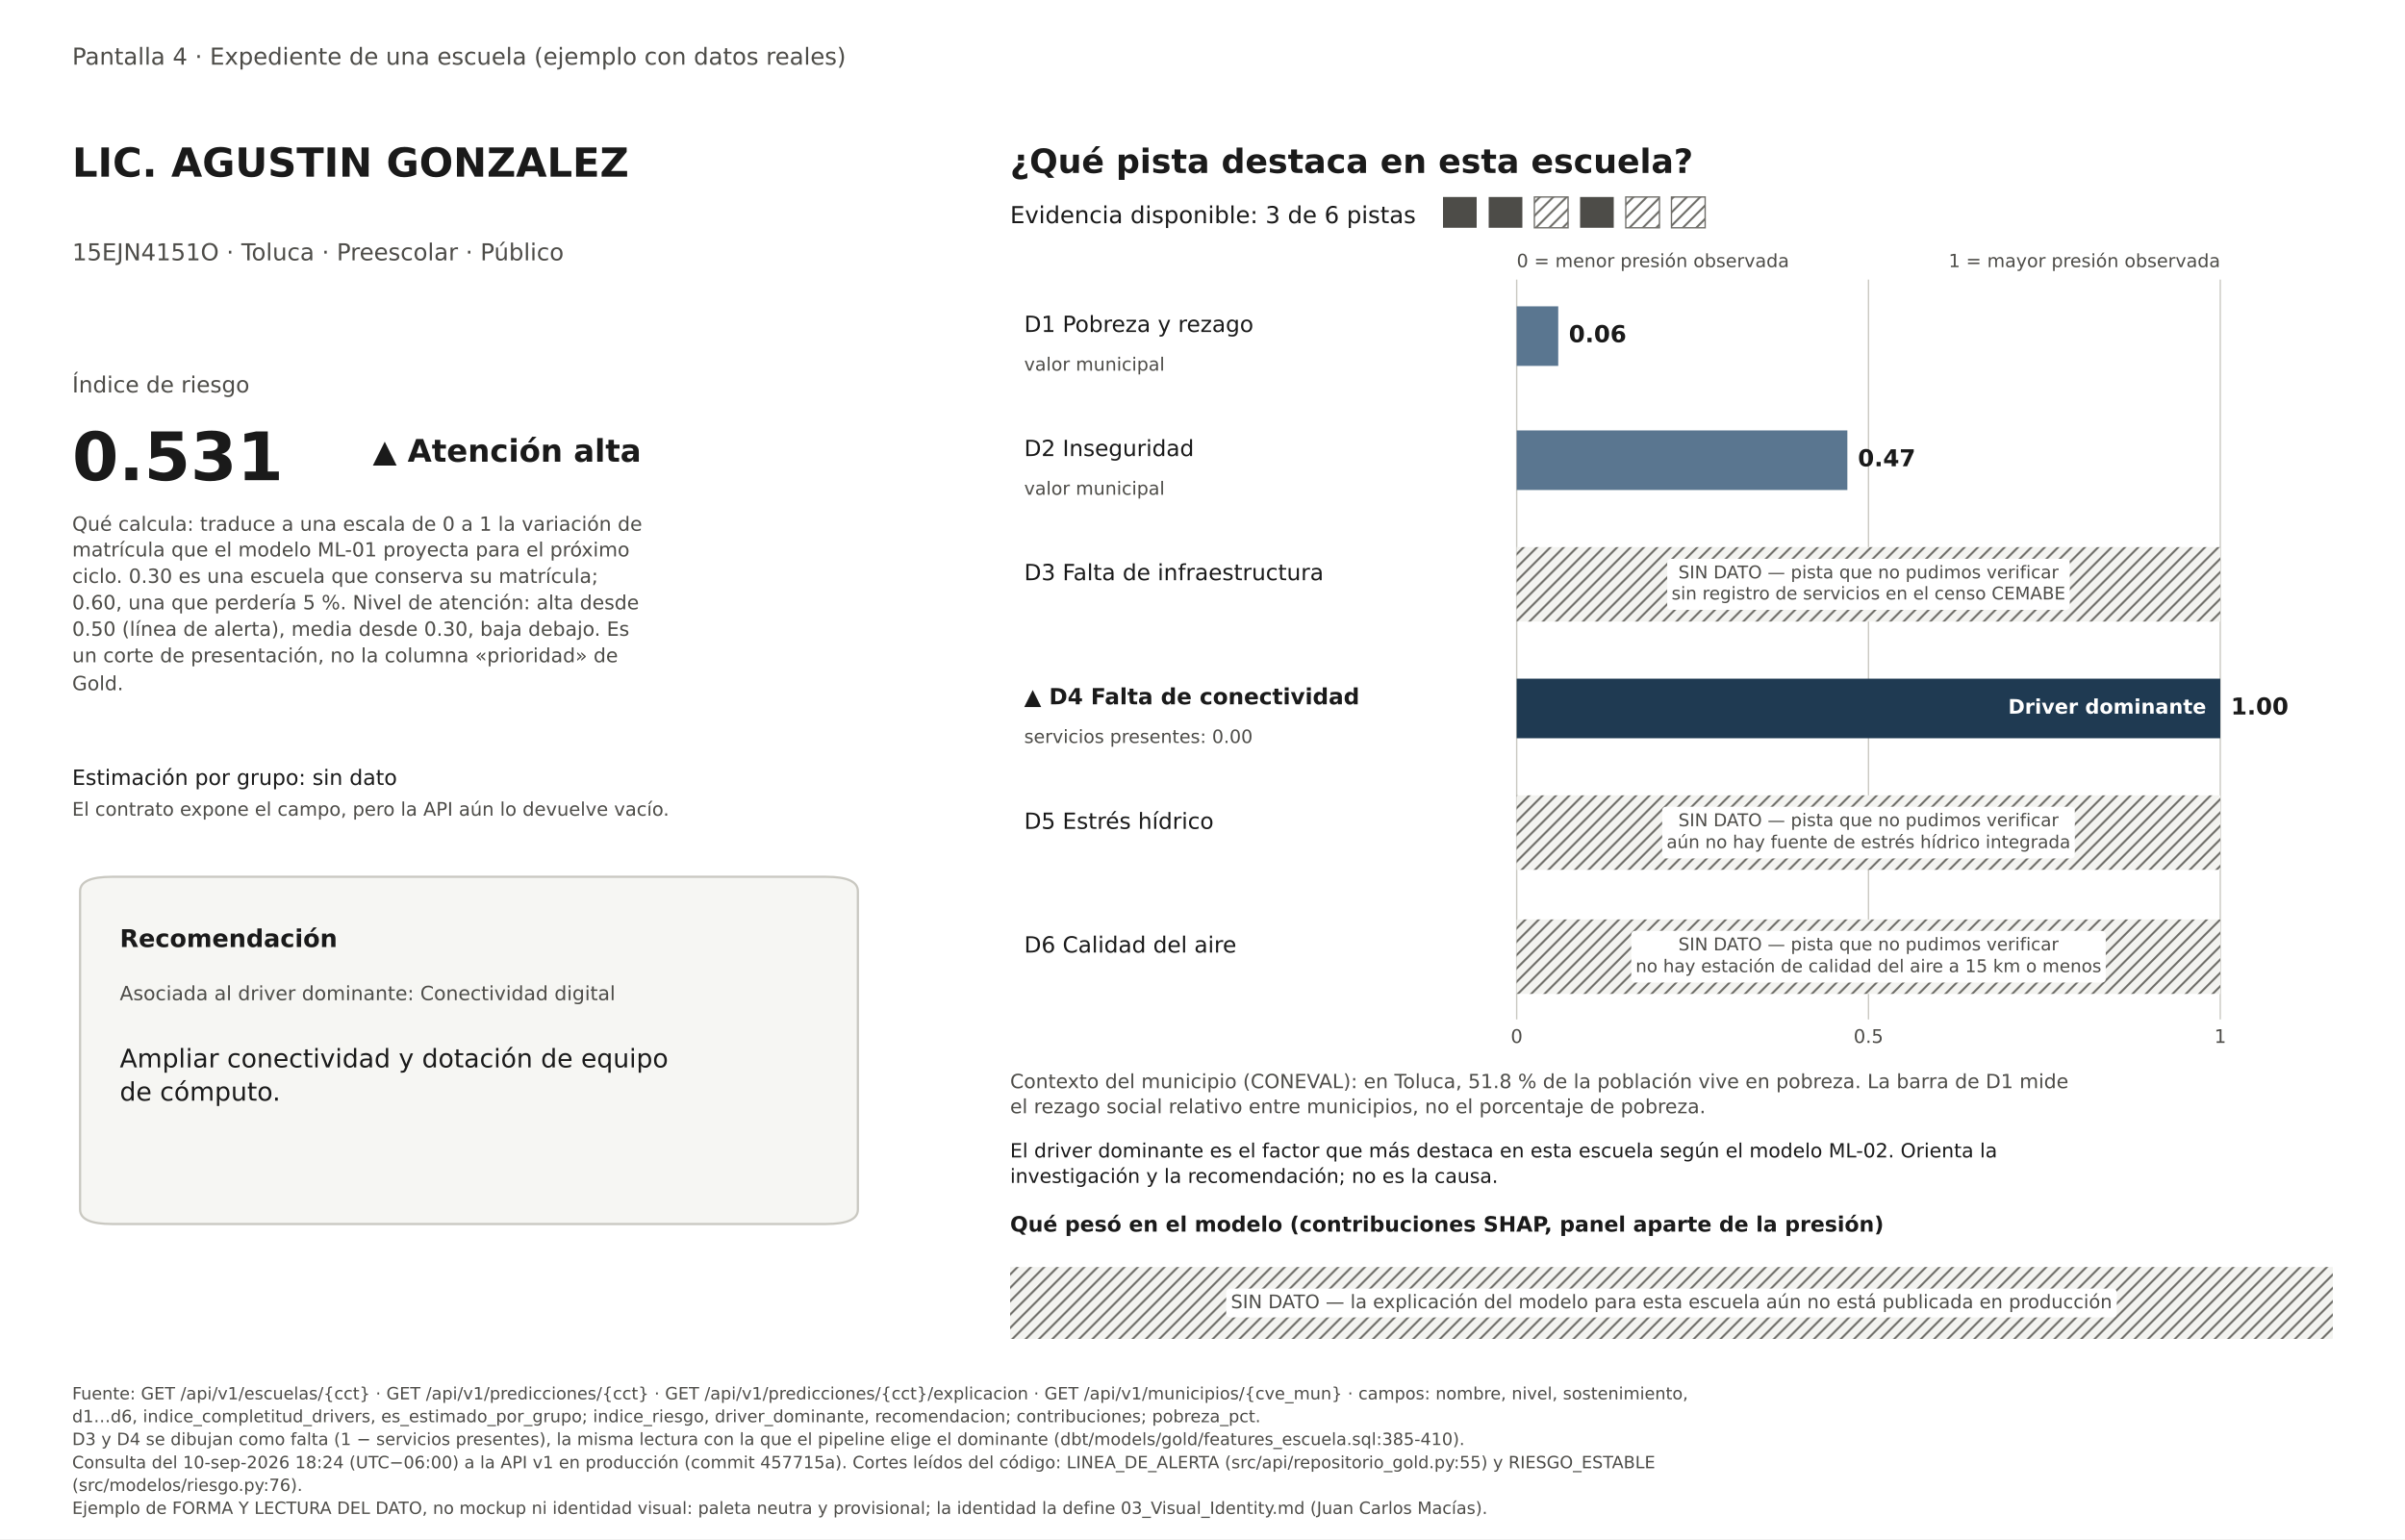
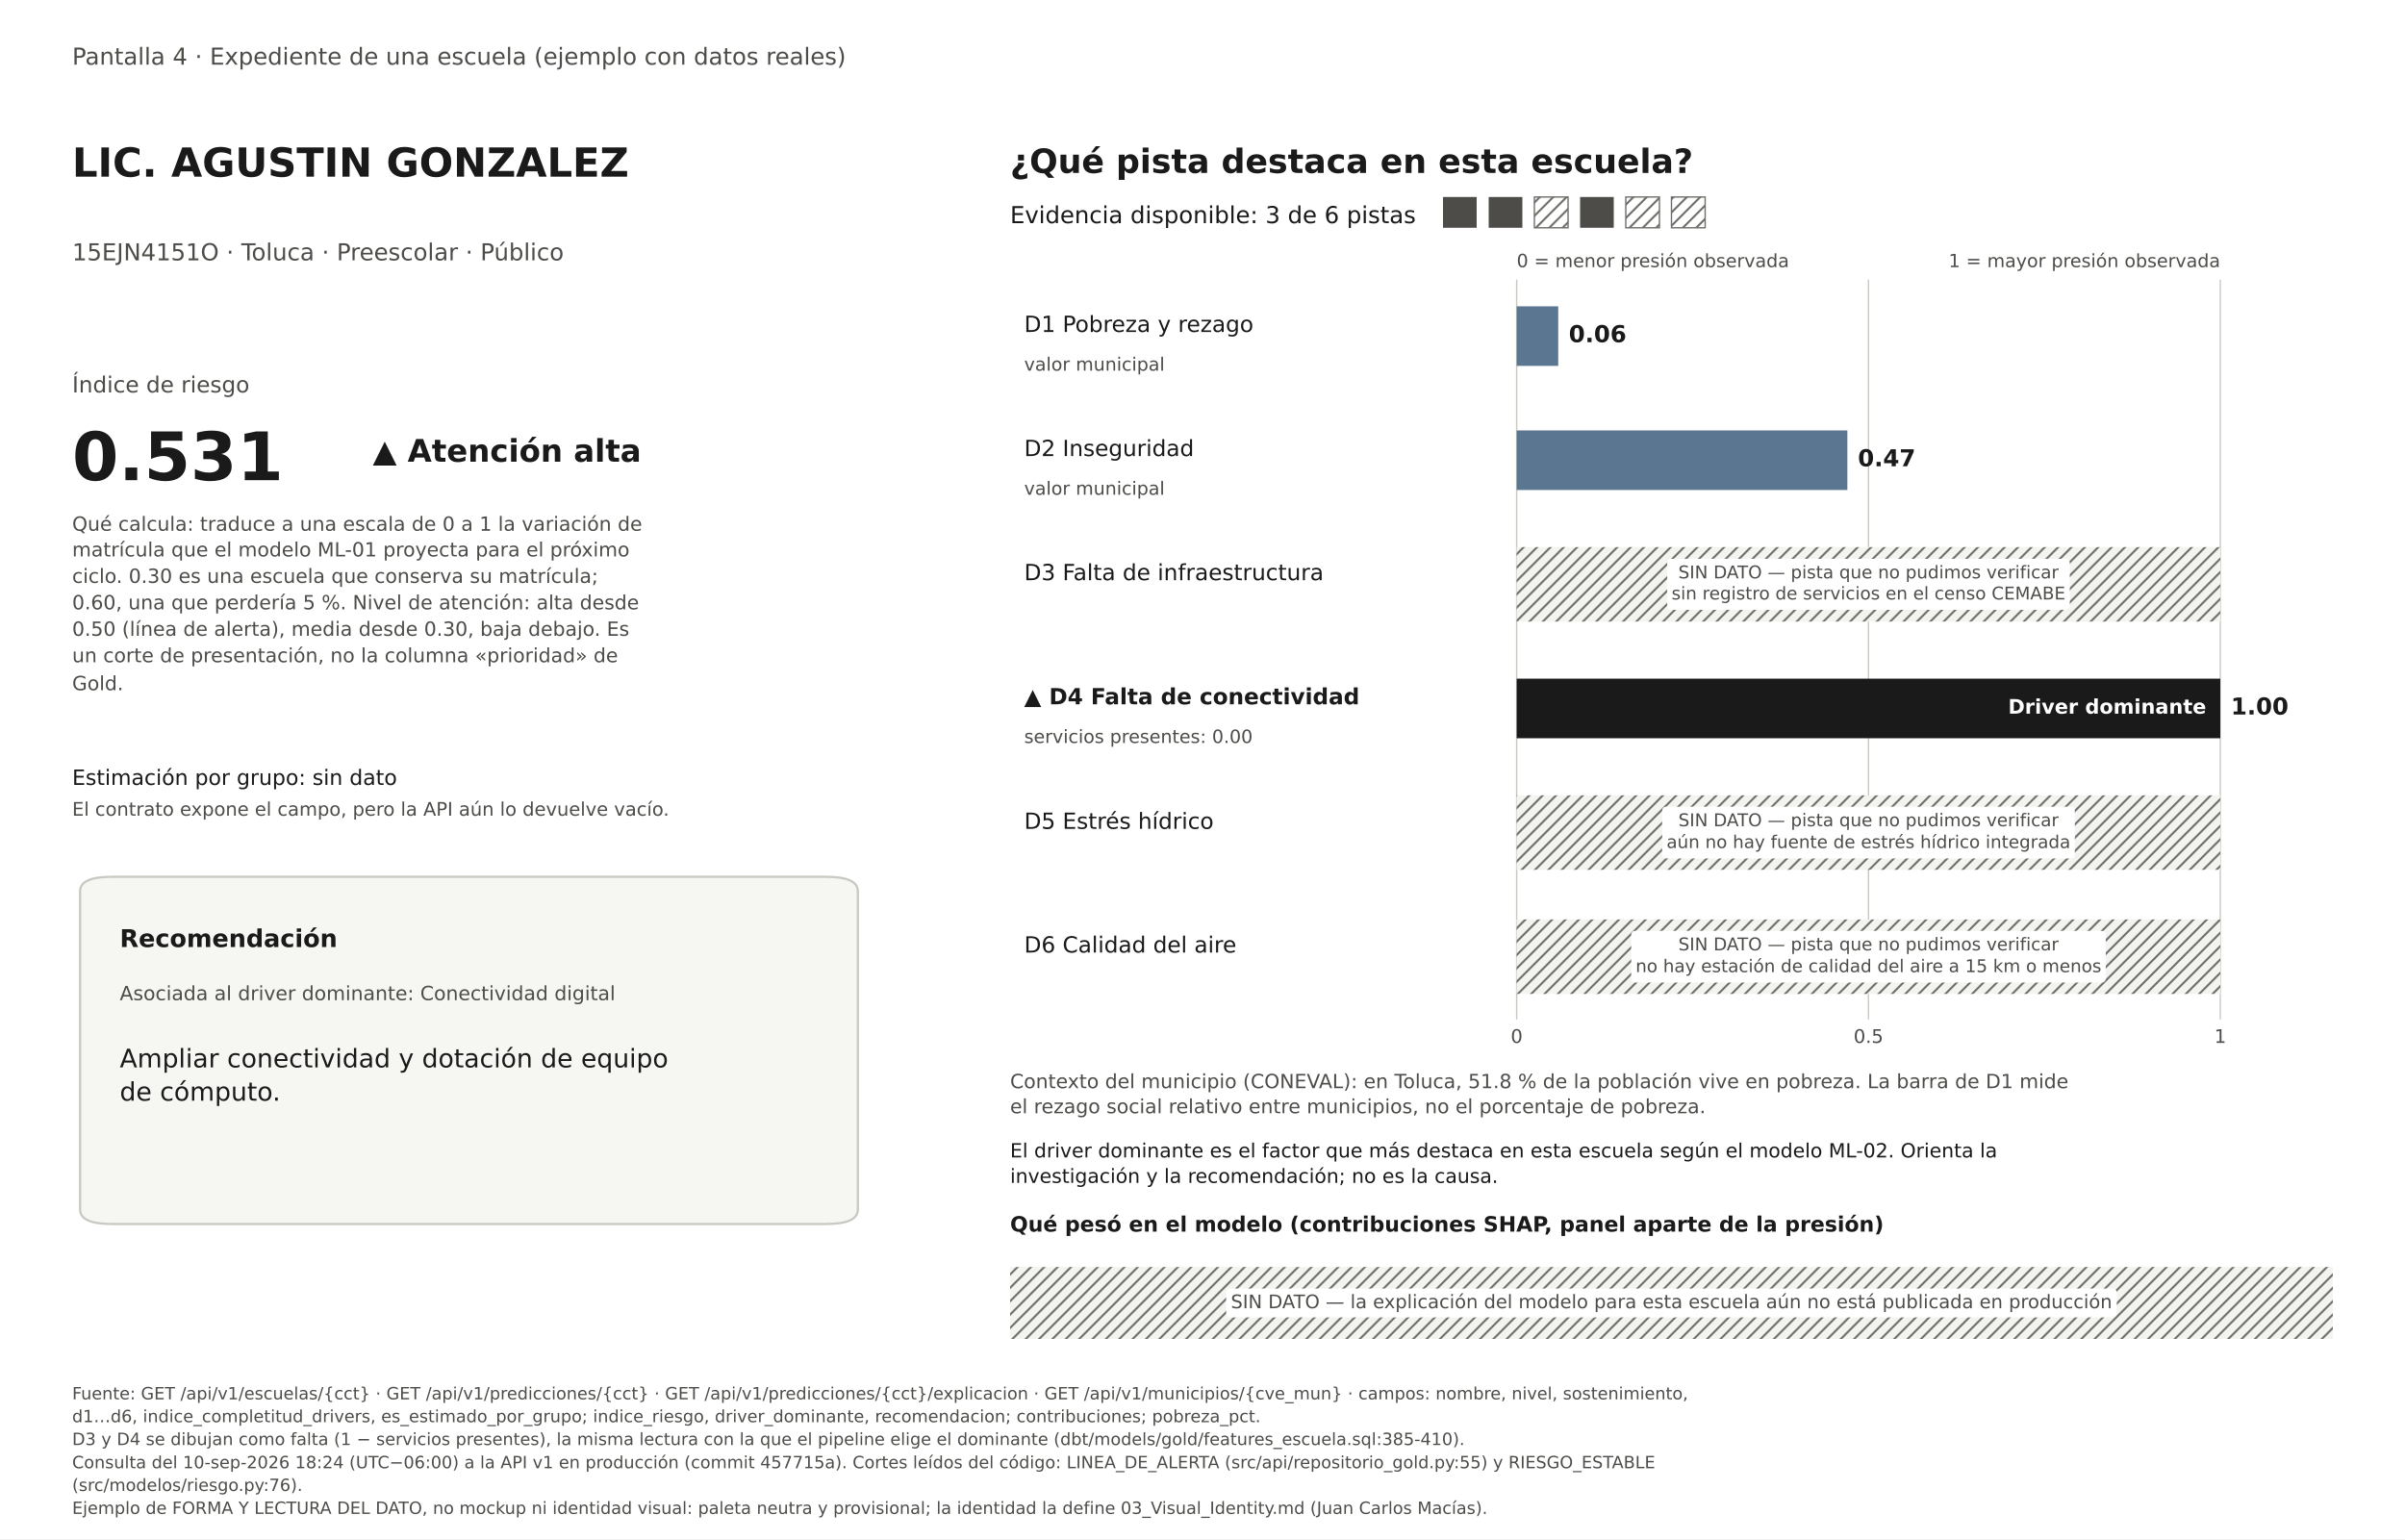
<svg xmlns="http://www.w3.org/2000/svg" width="1080pt" height="691.2pt" viewBox="0 0 1080 691.2" version="1.1">
  <defs>
    <style type="text/css">*{stroke-linejoin: round; stroke-linecap: butt}</style>
  </defs>
  <g id="figure_1">
    <g id="patch_1">
      <path d="M 0 691.2  L 1080 691.2  L 1080 0  L 0 0  z " style="fill: #ffffff" />
    </g>
    <g id="axes_1">
      <g id="patch_2">
        <path d="M 50.22 549.711  L 370.98 549.711  Q 385.236 549.711 385.236 543.214  L 385.236 400.274  Q 385.236 393.777 370.98 393.777  L 50.22 393.777  Q 35.964 393.777 35.964 400.274  L 35.964 543.214  Q 35.964 549.711 50.22 549.711  z " clip-path="url(#paebf5ef193)" style="fill: #f6f6f3; stroke: #c9c8c1; stroke-linejoin: miter" />
      </g>
      <g id="text_1">
        <text style="font-weight: 700; font-size: 11px; font-family: 'DejaVu Sans'; text-anchor: start; fill: #1a1a1a" x="53.784" y="425.315" transform="rotate(-0 53.784 425.3154)">Recomendación</text>
      </g>
      <g id="text_2">
        <text style="font-size: 8.8px; font-family: 'DejaVu Sans'; text-anchor: start; fill: #4d4c48" x="53.784" y="449.193" transform="rotate(-0 53.784 449.1929)">Asociada al driver dominante: Conectividad digital</text>
      </g>
      <g id="text_3">
        <text style="font-size: 11.5px; font-family: 'DejaVu Sans'; fill: #1a1a1a" transform="translate(53.784 479.3736)">Ampliar conectividad y dotación de equipo</text>
        <text style="font-size: 11.5px; font-family: 'DejaVu Sans'; fill: #1a1a1a" transform="translate(53.784 494.3236)">de cómputo.</text>
      </g>
    </g>
    <g id="axes_2">
      <g id="line2d_1">
        <path d="M 681.089 125.865  L 681.089 457.53  " clip-path="url(#pef75a4cc04)" style="fill: none; stroke: #c9c8c1; stroke-width: 0.6; stroke-linecap: square" />
      </g>
      <g id="line2d_2">
        <path d="M 839.068 125.865  L 839.068 457.53  " clip-path="url(#pef75a4cc04)" style="fill: none; stroke: #c9c8c1; stroke-width: 0.6; stroke-linecap: square" />
      </g>
      <g id="line2d_3">
        <path d="M 997.047 125.865  L 997.047 457.53  " clip-path="url(#pef75a4cc04)" style="fill: none; stroke: #c9c8c1; stroke-width: 0.6; stroke-linecap: square" />
      </g>
      <g id="patch_3">
        <path d="M 681.089 137.571  L 699.748 137.571  L 699.748 164.327  L 681.089 164.327  z " clip-path="url(#pef75a4cc04)" style="fill: #5a7690" />
      </g>
      <g id="patch_4">
        <path d="M 681.089 193.313  L 829.581 193.313  L 829.581 220.069  L 681.089 220.069  z " clip-path="url(#pef75a4cc04)" style="fill: #5a7690" />
      </g>
      <g id="patch_5">
        <path d="M 681.089 245.71  L 997.047 245.71  L 997.047 279.156  L 681.089 279.156  z " clip-path="url(#pef75a4cc04)" style="fill: url(#h70f8a5cedd)" />
      </g>
      <g id="patch_6">
-         <path d="M 681.089 304.797  L 997.047 304.797  L 997.047 331.553  L 681.089 331.553  z " clip-path="url(#pef75a4cc04)" style="fill: #1f3a52" />
+         <path d="M 681.089 304.797  L 997.047 304.797  L 997.047 331.553  L 681.089 331.553  z " clip-path="url(#pef75a4cc04)" style="fill: #1a1a1a" />
      </g>
      <g id="patch_7">
        <path d="M 681.089 357.194  L 997.047 357.194  L 997.047 390.639  L 681.089 390.639  z " clip-path="url(#pef75a4cc04)" style="fill: url(#h70f8a5cedd)" />
      </g>
      <g id="patch_8">
        <path d="M 681.089 412.936  L 997.047 412.936  L 997.047 446.381  L 681.089 446.381  z " clip-path="url(#pef75a4cc04)" style="fill: url(#h70f8a5cedd)" />
      </g>
      <g id="text_4">
        <text style="font-size: 8.4px; font-family: 'DejaVu Sans'; text-anchor: middle; fill: #4d4c48" x="681.089" y="468.371" transform="rotate(-0 681.0894 468.3712)">0</text>
      </g>
      <g id="text_5">
        <text style="font-size: 8.4px; font-family: 'DejaVu Sans'; text-anchor: middle; fill: #4d4c48" x="839.068" y="468.371" transform="rotate(-0 839.0681 468.3712)">0.5</text>
      </g>
      <g id="text_6">
        <text style="font-size: 8.4px; font-family: 'DejaVu Sans'; text-anchor: middle; fill: #4d4c48" x="997.047" y="468.371" transform="rotate(-0 997.0468 468.3712)">1</text>
      </g>
      <g id="text_7">
        <text style="font-size: 8.2px; font-family: 'DejaVu Sans'; text-anchor: start; fill: #4d4c48" x="681.089" y="119.993" transform="rotate(-0 681.0894 119.9934)">0 = menor presión observada</text>
      </g>
      <g id="text_8">
        <text style="font-size: 8.2px; font-family: 'DejaVu Sans'; text-anchor: end; fill: #4d4c48" x="997.047" y="119.993" transform="rotate(-0 997.0468 119.9934)">1 = mayor presión observada</text>
      </g>
      <g id="text_9">
        <text style="font-size: 10px; font-family: 'DejaVu Sans'; text-anchor: start; fill: #1a1a1a" x="459.919" y="149.088" transform="rotate(-0 459.9191 149.0879)">D1 Pobreza y rezago</text>
      </g>
      <g id="text_10">
        <text style="font-size: 8.2px; font-family: 'DejaVu Sans'; text-anchor: start; fill: #4d4c48" x="459.919" y="166.458" transform="rotate(-0 459.9191 166.4576)">valor municipal</text>
      </g>
      <g id="text_11">
        <text style="font-weight: 700; font-size: 10.5px; font-family: 'DejaVu Sans'; text-anchor: start; fill: #1a1a1a" x="704.487" y="153.677" transform="rotate(-0 704.4871 153.6767)">0.06</text>
      </g>
      <g id="text_12">
        <text style="font-size: 10px; font-family: 'DejaVu Sans'; text-anchor: start; fill: #1a1a1a" x="459.919" y="204.83" transform="rotate(-0 459.9191 204.8298)">D2 Inseguridad</text>
      </g>
      <g id="text_13">
        <text style="font-size: 8.2px; font-family: 'DejaVu Sans'; text-anchor: start; fill: #4d4c48" x="459.919" y="222.2" transform="rotate(-0 459.9191 222.1996)">valor municipal</text>
      </g>
      <g id="text_14">
        <text style="font-weight: 700; font-size: 10.5px; font-family: 'DejaVu Sans'; text-anchor: start; fill: #1a1a1a" x="834.32" y="209.419" transform="rotate(-0 834.3205 209.4186)">0.47</text>
      </g>
      <g id="text_15">
        <text style="font-size: 10px; font-family: 'DejaVu Sans'; text-anchor: start; fill: #1a1a1a" x="459.919" y="260.572" transform="rotate(-0 459.9191 260.5717)">D3 Falta de infraestructura</text>
      </g>
      <g id="text_16">
        <g id="patch_9">
          <path d="M 750.649 273.89  L 927.488 273.89  Q 929.463 273.89 929.463 271.915  L 929.463 252.951  Q 929.463 250.976 927.488 250.976  L 750.649 250.976  Q 748.674 250.976 748.674 252.951  L 748.674 271.915  Q 748.674 273.89 750.649 273.89  z " style="fill: #ffffff" />
        </g>
        <text style="font-size: 7.9px; font-family: 'DejaVu Sans'; fill: #4d4c48" transform="translate(753.6876 259.7444)">SIN DATO — pista que no pudimos verificar</text>
        <text style="font-size: 7.9px; font-family: 'DejaVu Sans'; fill: #4d4c48" transform="translate(750.6486 269.2266)">sin registro de servicios en el censo CEMABE</text>
      </g>
      <g id="text_17">
        <text style="font-weight: 700; font-size: 10px; font-family: 'DejaVu Sans'; text-anchor: start; fill: #1a1a1a" x="459.919" y="316.314" transform="rotate(-0 459.9191 316.3137)">▲ D4 Falta de conectividad</text>
      </g>
      <g id="text_18">
        <text style="font-size: 8.2px; font-family: 'DejaVu Sans'; text-anchor: start; fill: #4d4c48" x="459.919" y="333.683" transform="rotate(-0 459.9191 333.6834)">servicios presentes: 0.00</text>
      </g>
      <g id="text_19">
        <text style="font-weight: 700; font-size: 10.5px; font-family: 'DejaVu Sans'; text-anchor: start; fill: #1a1a1a" x="1001.786" y="320.903" transform="rotate(-0 1001.786 320.9025)">1.00</text>
      </g>
      <g id="text_20">
        <text style="font-weight: 700; font-size: 9px; font-family: 'DejaVu Sans'; text-anchor: end; fill: #ffffff" x="990.728" y="320.513" transform="rotate(-0 990.7277 320.5132)">Driver dominante</text>
      </g>
      <g id="text_21">
        <text style="font-size: 10px; font-family: 'DejaVu Sans'; text-anchor: start; fill: #1a1a1a" x="459.919" y="372.256" transform="rotate(-0 459.9191 372.2556)">D5 Estrés hídrico</text>
      </g>
      <g id="text_22">
        <g id="patch_10">
          <path d="M 748.387 385.532  L 929.75 385.532  Q 931.725 385.532 931.725 383.557  L 931.725 364.277  Q 931.725 362.302 929.75 362.302  L 748.387 362.302  Q 746.412 362.302 746.412 364.277  L 746.412 383.557  Q 746.412 385.532 748.387 385.532  z " style="fill: #ffffff" />
        </g>
        <text style="font-size: 7.9px; font-family: 'DejaVu Sans'; fill: #4d4c48" transform="translate(753.6876 371.0703)">SIN DATO — pista que no pudimos verificar</text>
        <text style="font-size: 7.9px; font-family: 'DejaVu Sans'; fill: #4d4c48" transform="translate(748.3866 380.8684)">aún no hay fuente de estrés hídrico integrada</text>
      </g>
      <g id="text_23">
        <text style="font-size: 10px; font-family: 'DejaVu Sans'; text-anchor: start; fill: #1a1a1a" x="459.919" y="427.798" transform="rotate(-0 459.9191 427.7975)">D6 Calidad del aire</text>
      </g>
      <g id="text_24">
        <g id="patch_11">
          <path d="M 734.494 441.274  L 943.642 441.274  Q 945.617 441.274 945.617 439.299  L 945.617 420.019  Q 945.617 418.044 943.642 418.044  L 734.494 418.044  Q 732.519 418.044 732.519 420.019  L 732.519 439.299  Q 732.519 441.274 734.494 441.274  z " style="fill: #ffffff" />
        </g>
        <text style="font-size: 7.9px; font-family: 'DejaVu Sans'; fill: #4d4c48" transform="translate(753.6876 426.8122)">SIN DATO — pista que no pudimos verificar</text>
        <text style="font-size: 7.9px; font-family: 'DejaVu Sans'; fill: #4d4c48" transform="translate(734.4937 436.6104)">no hay estación de calidad del aire a 15 km o menos</text>
      </g>
    </g>
    <g id="axes_3">
      <g id="patch_12">
        <path d="M 453.6 601.344  L 1047.6 601.344  L 1047.6 569.03  L 453.6 569.03  z " clip-path="url(#p95e2226443)" style="fill: url(#h70f8a5cedd)" />
      </g>
      <g id="text_25">
        <text style="font-weight: 700; font-size: 9.5px; font-family: 'DejaVu Sans'; text-anchor: start; fill: #1a1a1a" x="453.6" y="553.128" transform="rotate(-0 453.6 553.1281)">Qué pesó en el modelo (contribuciones SHAP, panel aparte de la presión)</text>
      </g>
      <g id="text_26">
        <g id="patch_13">
          <path d="M 552.722 591.656  L 948.478 591.656  Q 950.578 591.656 950.578 589.556  L 950.578 580.819  Q 950.578 578.719 948.478 578.719  L 552.722 578.719  Q 550.622 578.719 550.622 580.819  L 550.622 589.556  Q 550.622 591.656 552.722 591.656  z " style="fill: #ffffff" />
        </g>
        <text style="font-size: 8.4px; font-family: 'DejaVu Sans'; text-anchor: middle; fill: #4d4c48" x="750.6" y="587.538" transform="rotate(-0 750.6 587.5376)">SIN DATO — la explicación del modelo para esta escuela aún no está publicada en producción</text>
      </g>
    </g>
    <g id="patch_14">
      <path d="M 648 102.298  L 663.12 102.298  L 663.12 88.474  L 648 88.474  z " style="fill: #4d4c48" />
    </g>
    <g id="patch_15">
      <path d="M 668.52 102.298  L 683.64 102.298  L 683.64 88.474  L 668.52 88.474  z " style="fill: #4d4c48" />
    </g>
    <g id="patch_16">
      <path d="M 689.04 102.298  L 704.16 102.298  L 704.16 88.474  L 689.04 88.474  z " style="fill: url(#ha6a3d8905a); stroke: #6e6d68; stroke-width: 0.6; stroke-linejoin: miter" />
    </g>
    <g id="patch_17">
      <path d="M 709.56 102.298  L 724.68 102.298  L 724.68 88.474  L 709.56 88.474  z " style="fill: #4d4c48" />
    </g>
    <g id="patch_18">
      <path d="M 730.08 102.298  L 745.2 102.298  L 745.2 88.474  L 730.08 88.474  z " style="fill: url(#ha6a3d8905a); stroke: #6e6d68; stroke-width: 0.6; stroke-linejoin: miter" />
    </g>
    <g id="patch_19">
      <path d="M 750.6 102.298  L 765.72 102.298  L 765.72 88.474  L 750.6 88.474  z " style="fill: url(#ha6a3d8905a); stroke: #6e6d68; stroke-width: 0.6; stroke-linejoin: miter" />
    </g>
    <g id="text_27">
      <text style="font-size: 10.5px; font-family: 'DejaVu Sans'; text-anchor: start; fill: #4d4c48" x="32.4" y="29.03" transform="rotate(-0 32.4 29.0304)">Pantalla 4 · Expediente de una escuela (ejemplo con datos reales)</text>
    </g>
    <g id="text_28">
      <text style="font-weight: 700; font-size: 18px; font-family: 'DejaVu Sans'; text-anchor: start; fill: #1a1a1a" x="32.4" y="79.34" transform="rotate(-0 32.4 79.33978)">LIC. AGUSTIN GONZALEZ</text>
    </g>
    <g id="text_29">
      <text style="font-size: 10.5px; font-family: 'DejaVu Sans'; text-anchor: start; fill: #4d4c48" x="32.4" y="116.917" transform="rotate(-0 32.4 116.9168)">15EJN4151O · Toluca · Preescolar · Público</text>
    </g>
    <g id="text_30">
      <text style="font-size: 10px; font-family: 'DejaVu Sans'; text-anchor: start; fill: #4d4c48" x="32.4" y="176.256" transform="rotate(-0 32.4 176.256)">Índice de riesgo</text>
    </g>
    <g id="text_31">
      <text style="font-weight: 700; font-size: 30px; font-family: 'DejaVu Sans'; text-anchor: start; fill: #1a1a1a" x="32.4" y="215.654" transform="rotate(-0 32.4 215.6544)">0.531</text>
    </g>
    <g id="text_32">
      <text style="font-weight: 700; font-size: 14px; font-family: 'DejaVu Sans'; text-anchor: start; fill: #1a1a1a" x="167.4" y="207.36" transform="rotate(-0 167.4 207.36)">▲ Atención alta</text>
    </g>
    <g id="text_33">
      <text style="font-size: 8.8px; font-family: 'DejaVu Sans'; fill: #4d4c48" transform="translate(32.4 238.3705)">Qué calcula: traduce a una escala de 0 a 1 la variación de</text>
      <text style="font-size: 8.8px; font-family: 'DejaVu Sans'; fill: #4d4c48" transform="translate(32.4 249.9026)">matrícula que el modelo ML-01 proyecta para el próximo</text>
      <text style="font-size: 8.8px; font-family: 'DejaVu Sans'; fill: #4d4c48" transform="translate(32.4 261.7826)">ciclo. 0.30 es una escuela que conserva su matrícula;</text>
      <text style="font-size: 8.8px; font-family: 'DejaVu Sans'; fill: #4d4c48" transform="translate(32.4 273.6626)">0.60, una que perdería 5 %. Nivel de atención: alta desde</text>
      <text style="font-size: 8.8px; font-family: 'DejaVu Sans'; fill: #4d4c48" transform="translate(32.4 285.5426)">0.50 (línea de alerta), media desde 0.30, baja debajo. Es</text>
      <text style="font-size: 8.8px; font-family: 'DejaVu Sans'; fill: #4d4c48" transform="translate(32.4 297.4226)">un corte de presentación, no la columna «prioridad» de</text>
      <text style="font-size: 8.8px; font-family: 'DejaVu Sans'; fill: #4d4c48" transform="translate(32.4 309.9792)">Gold.</text>
    </g>
    <g id="text_34">
      <text style="font-size: 9.5px; font-family: 'DejaVu Sans'; text-anchor: start; fill: #1a1a1a" x="32.4" y="352.512" transform="rotate(-0 32.4 352.512)">Estimación por grupo: sin dato</text>
    </g>
    <g id="text_35">
      <text style="font-size: 8.4px; font-family: 'DejaVu Sans'; text-anchor: start; fill: #4d4c48" x="32.4" y="366.336" transform="rotate(-0 32.4 366.336)">El contrato expone el campo, pero la API aún lo devuelve vacío.</text>
    </g>
    <g id="text_36">
      <text style="font-weight: 700; font-size: 15px; font-family: 'DejaVu Sans'; text-anchor: start; fill: #1a1a1a" x="453.6" y="77.662" transform="rotate(-0 453.6 77.66166)">¿Qué pista destaca en esta escuela?</text>
    </g>
    <g id="text_37">
      <text style="font-size: 10.5px; font-family: 'DejaVu Sans'; text-anchor: start; fill: #1a1a1a" x="453.6" y="100.224" transform="rotate(-0 453.6 100.224)">Evidencia disponible: 3 de 6 pistas</text>
    </g>
    <g id="text_38">
      <text style="font-size: 8.8px; font-family: 'DejaVu Sans'; fill: #4d4c48" transform="translate(453.6 488.7083)">Contexto del municipio (CONEVAL): en Toluca, 51.8 % de la población vive en pobreza. La barra de D1 mide</text>
      <text style="font-size: 8.8px; font-family: 'DejaVu Sans'; fill: #4d4c48" transform="translate(453.6 499.9722)">el rezago social relativo entre municipios, no el porcentaje de pobreza.</text>
    </g>
    <g id="text_39">
      <text style="font-size: 8.8px; font-family: 'DejaVu Sans'; fill: #1a1a1a" transform="translate(453.6 519.8122)">El driver dominante es el factor que más destaca en esta escuela según el modelo ML-02. Orienta la</text>
      <text style="font-size: 8.8px; font-family: 'DejaVu Sans'; fill: #1a1a1a" transform="translate(453.6 531.2523)">investigación y la recomendación; no es la causa.</text>
    </g>
    <g id="text_40">
      <text style="font-size: 7.6px; font-family: 'DejaVu Sans'; fill: #4d4c48" transform="translate(32.4 628.467)">Fuente: GET /api/v1/escuelas/{cct} · GET /api/v1/predicciones/{cct} · GET /api/v1/predicciones/{cct}/explicacion · GET /api/v1/municipios/{cve_mun} · campos: nombre, nivel, sostenimiento,</text>
      <text style="font-size: 7.6px; font-family: 'DejaVu Sans'; fill: #4d4c48" transform="translate(32.4 638.727)">d1…d6, indice_completitud_drivers, es_estimado_por_grupo; indice_riesgo, driver_dominante, recomendacion; contribuciones; pobreza_pct.</text>
      <text style="font-size: 7.6px; font-family: 'DejaVu Sans'; fill: #4d4c48" transform="translate(32.4 648.987)">D3 y D4 se dibujan como falta (1 − servicios presentes), la misma lectura con la que el pipeline elige el dominante (dbt/models/gold/features_escuela.sql:385-410).</text>
      <text style="font-size: 7.6px; font-family: 'DejaVu Sans'; fill: #4d4c48" transform="translate(32.4 659.399)">Consulta del 10-sep-2026 18:24 (UTC−06:00) a la API v1 en producción (commit 457715a). Cortes leídos del código: LINEA_DE_ALERTA (src/api/repositorio_gold.py:55) y RIESGO_ESTABLE</text>
      <text style="font-size: 7.6px; font-family: 'DejaVu Sans'; fill: #4d4c48" transform="translate(32.4 669.6127)">(src/modelos/riesgo.py:76).</text>
      <text style="font-size: 7.6px; font-family: 'DejaVu Sans'; fill: #4d4c48" transform="translate(32.4 679.919)">Ejemplo de FORMA Y LECTURA DEL DATO, no mockup ni identidad visual: paleta neutra y provisional; la identidad la define 03_Visual_Identity.md (Juan Carlos Macías).</text>
    </g>
  </g>
  <defs>
    <clipPath id="paebf5ef193">
      <rect x="32.4" y="390.528" width="356.4" height="162.432" />
    </clipPath>
    <clipPath id="pef75a4cc04">
      <rect x="453.6" y="117.504" width="594" height="345.6" />
    </clipPath>
    <clipPath id="p95e2226443">
      <rect x="453.6" y="542.592" width="594" height="58.752" />
    </clipPath>
  </defs>
  <defs>
    <pattern id="h70f8a5cedd" patternUnits="userSpaceOnUse" x="0" y="0" width="72" height="72">
      <rect x="0" y="0" width="73" height="73" fill="#f3f3f0" />
      <path d="M -36 36  L 36 -36  M -33 39  L 39 -33  M -30 42  L 42 -30  M -27 45  L 45 -27  M -24 48  L 48 -24  M -21 51  L 51 -21  M -18 54  L 54 -18  M -15 57  L 57 -15  M -12 60  L 60 -12  M -9 63  L 63 -9  M -6 66  L 66 -6  M -3 69  L 69 -3  M 0 72  L 72 0  M 3 75  L 75 3  M 6 78  L 78 6  M 9 81  L 81 9  M 12 84  L 84 12  M 15 87  L 87 15  M 18 90  L 90 18  M 21 93  L 93 21  M 24 96  L 96 24  M 27 99  L 99 27  M 30 102  L 102 30  M 33 105  L 105 33  M 36 108  L 108 36  " style="fill: #6e6d68; stroke: #6e6d68; stroke-width: 0.9; stroke-linecap: butt; stroke-linejoin: miter" />
    </pattern>
    <pattern id="ha6a3d8905a" patternUnits="userSpaceOnUse" x="0" y="0" width="72" height="72">
      <rect x="0" y="0" width="73" height="73" fill="#ffffff" />
      <path d="M -36 36  L 36 -36  M -33 39  L 39 -33  M -30 42  L 42 -30  M -27 45  L 45 -27  M -24 48  L 48 -24  M -21 51  L 51 -21  M -18 54  L 54 -18  M -15 57  L 57 -15  M -12 60  L 60 -12  M -9 63  L 63 -9  M -6 66  L 66 -6  M -3 69  L 69 -3  M 0 72  L 72 0  M 3 75  L 75 3  M 6 78  L 78 6  M 9 81  L 81 9  M 12 84  L 84 12  M 15 87  L 87 15  M 18 90  L 90 18  M 21 93  L 93 21  M 24 96  L 96 24  M 27 99  L 99 27  M 30 102  L 102 30  M 33 105  L 105 33  M 36 108  L 108 36  " style="fill: #6e6d68; stroke: #6e6d68; stroke-width: 0.9; stroke-linecap: butt; stroke-linejoin: miter" />
    </pattern>
  </defs>
</svg>
